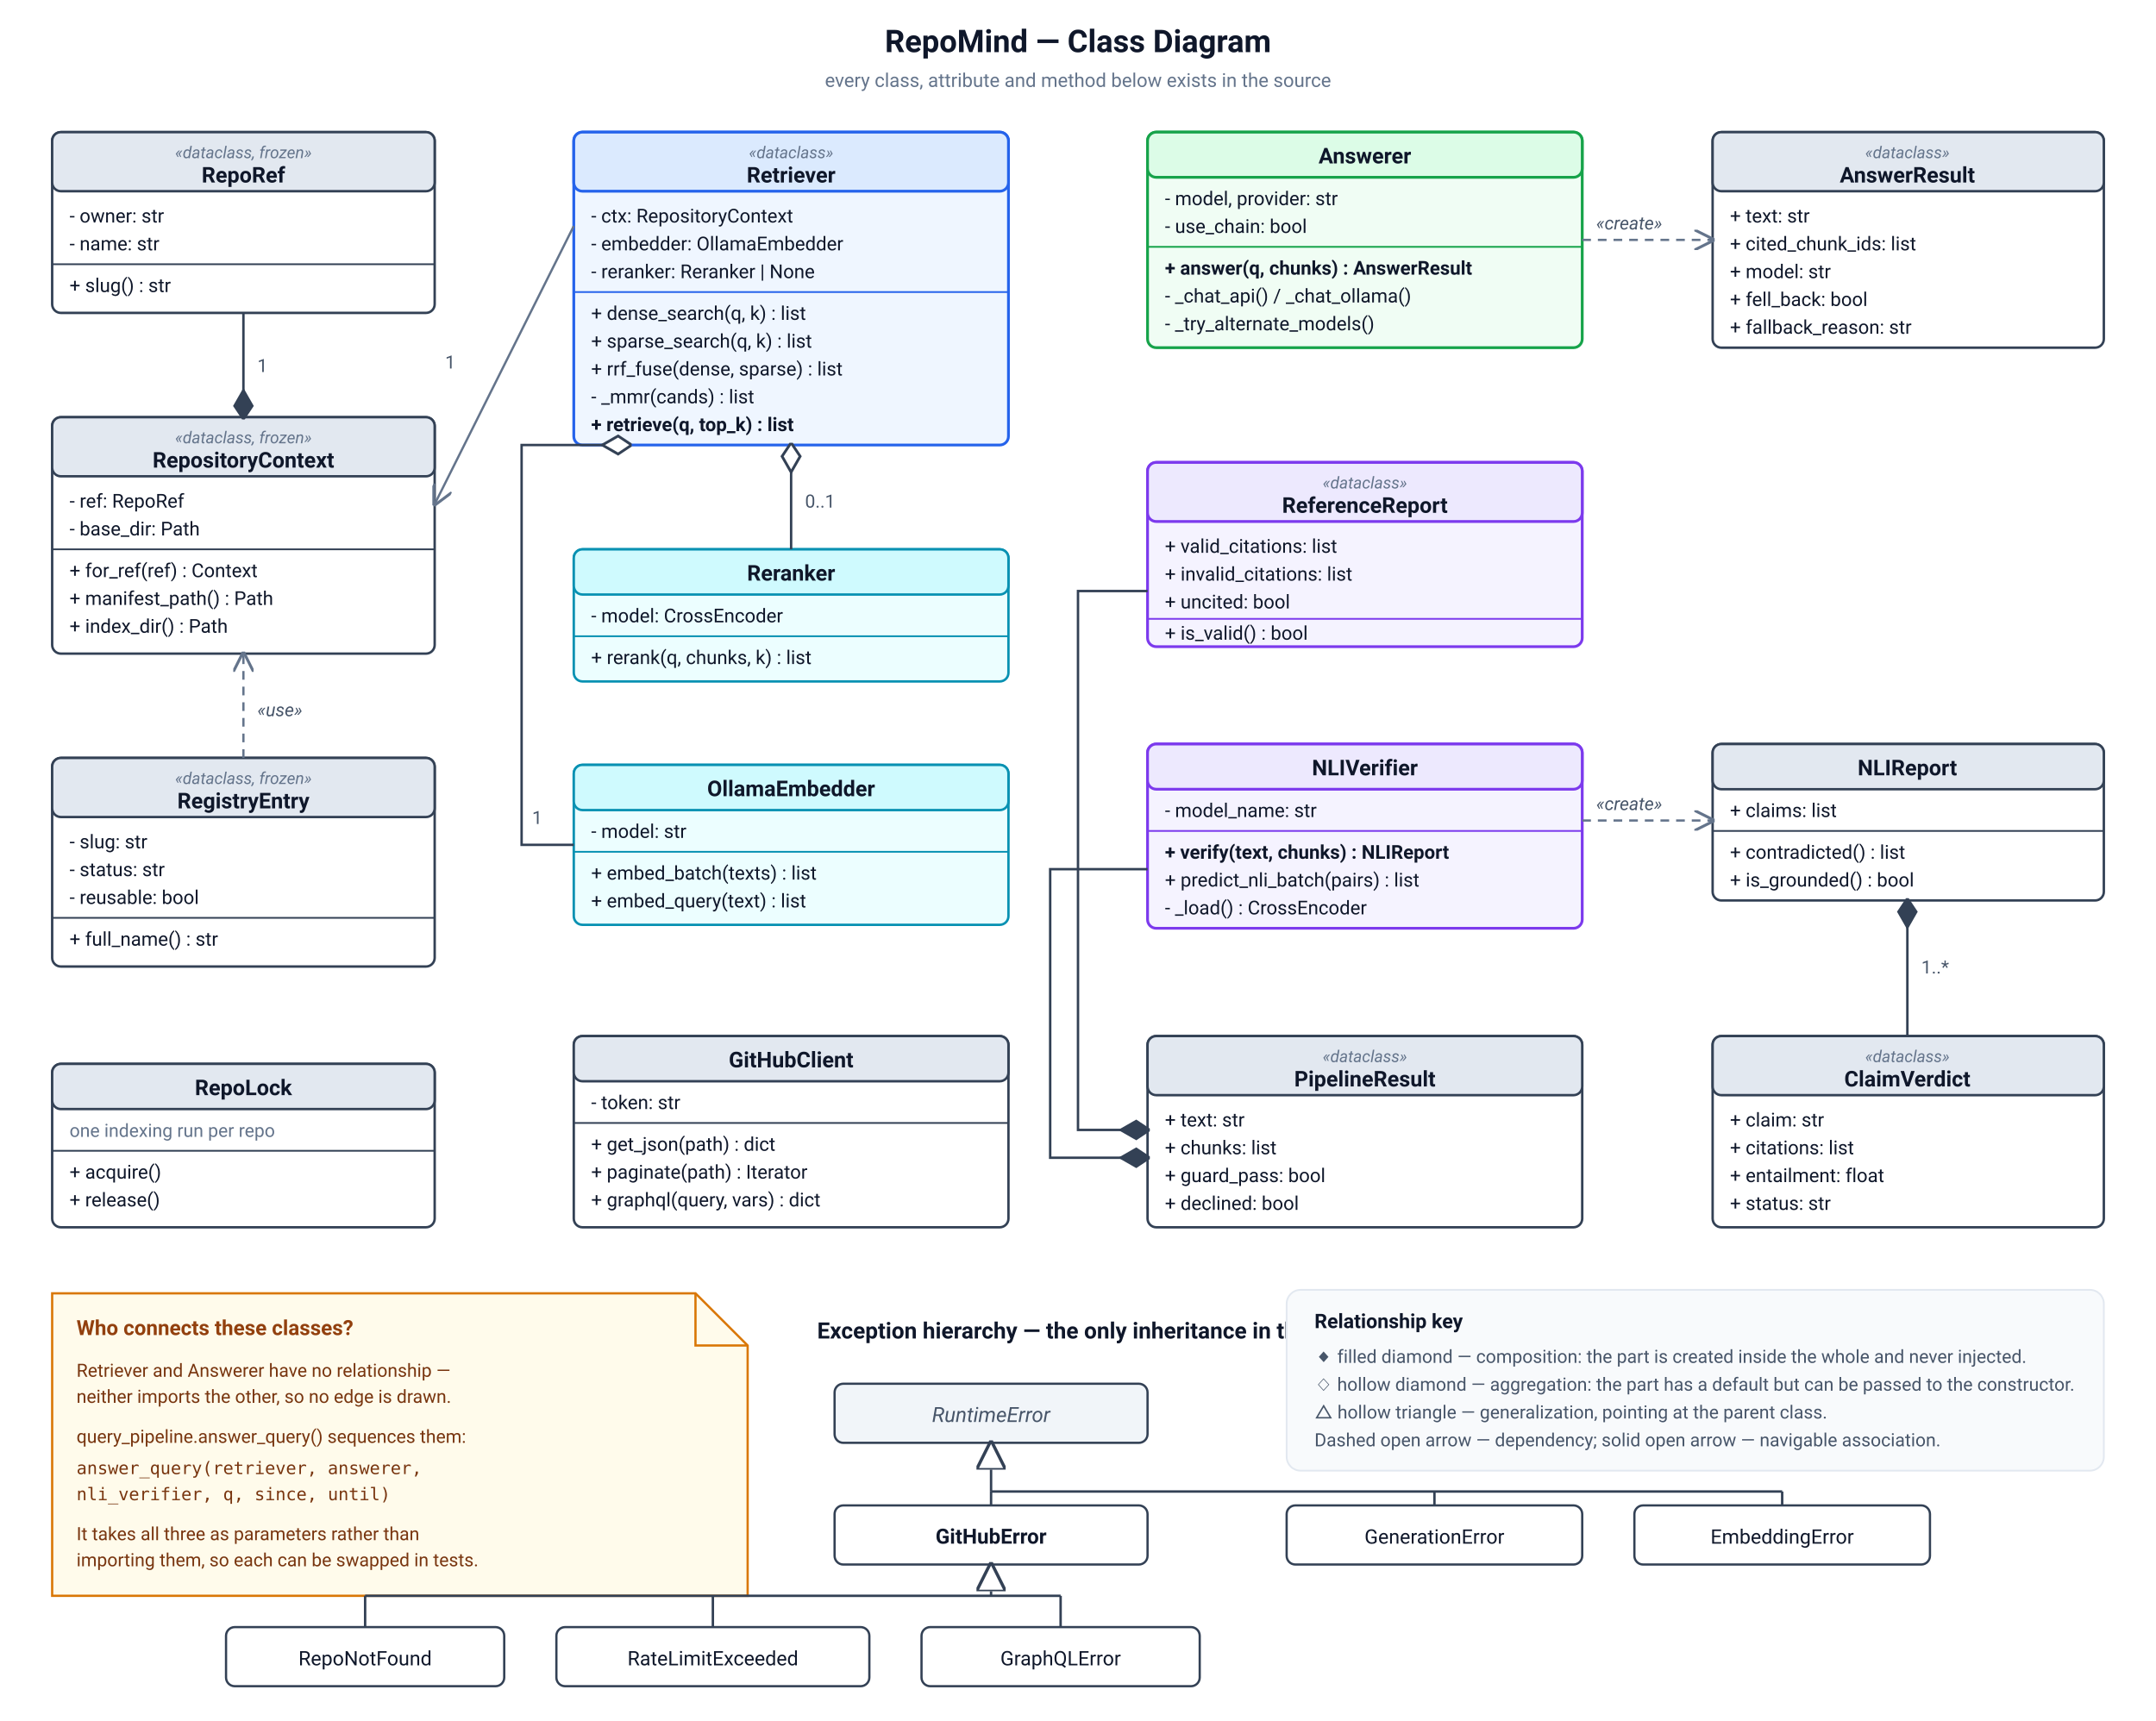
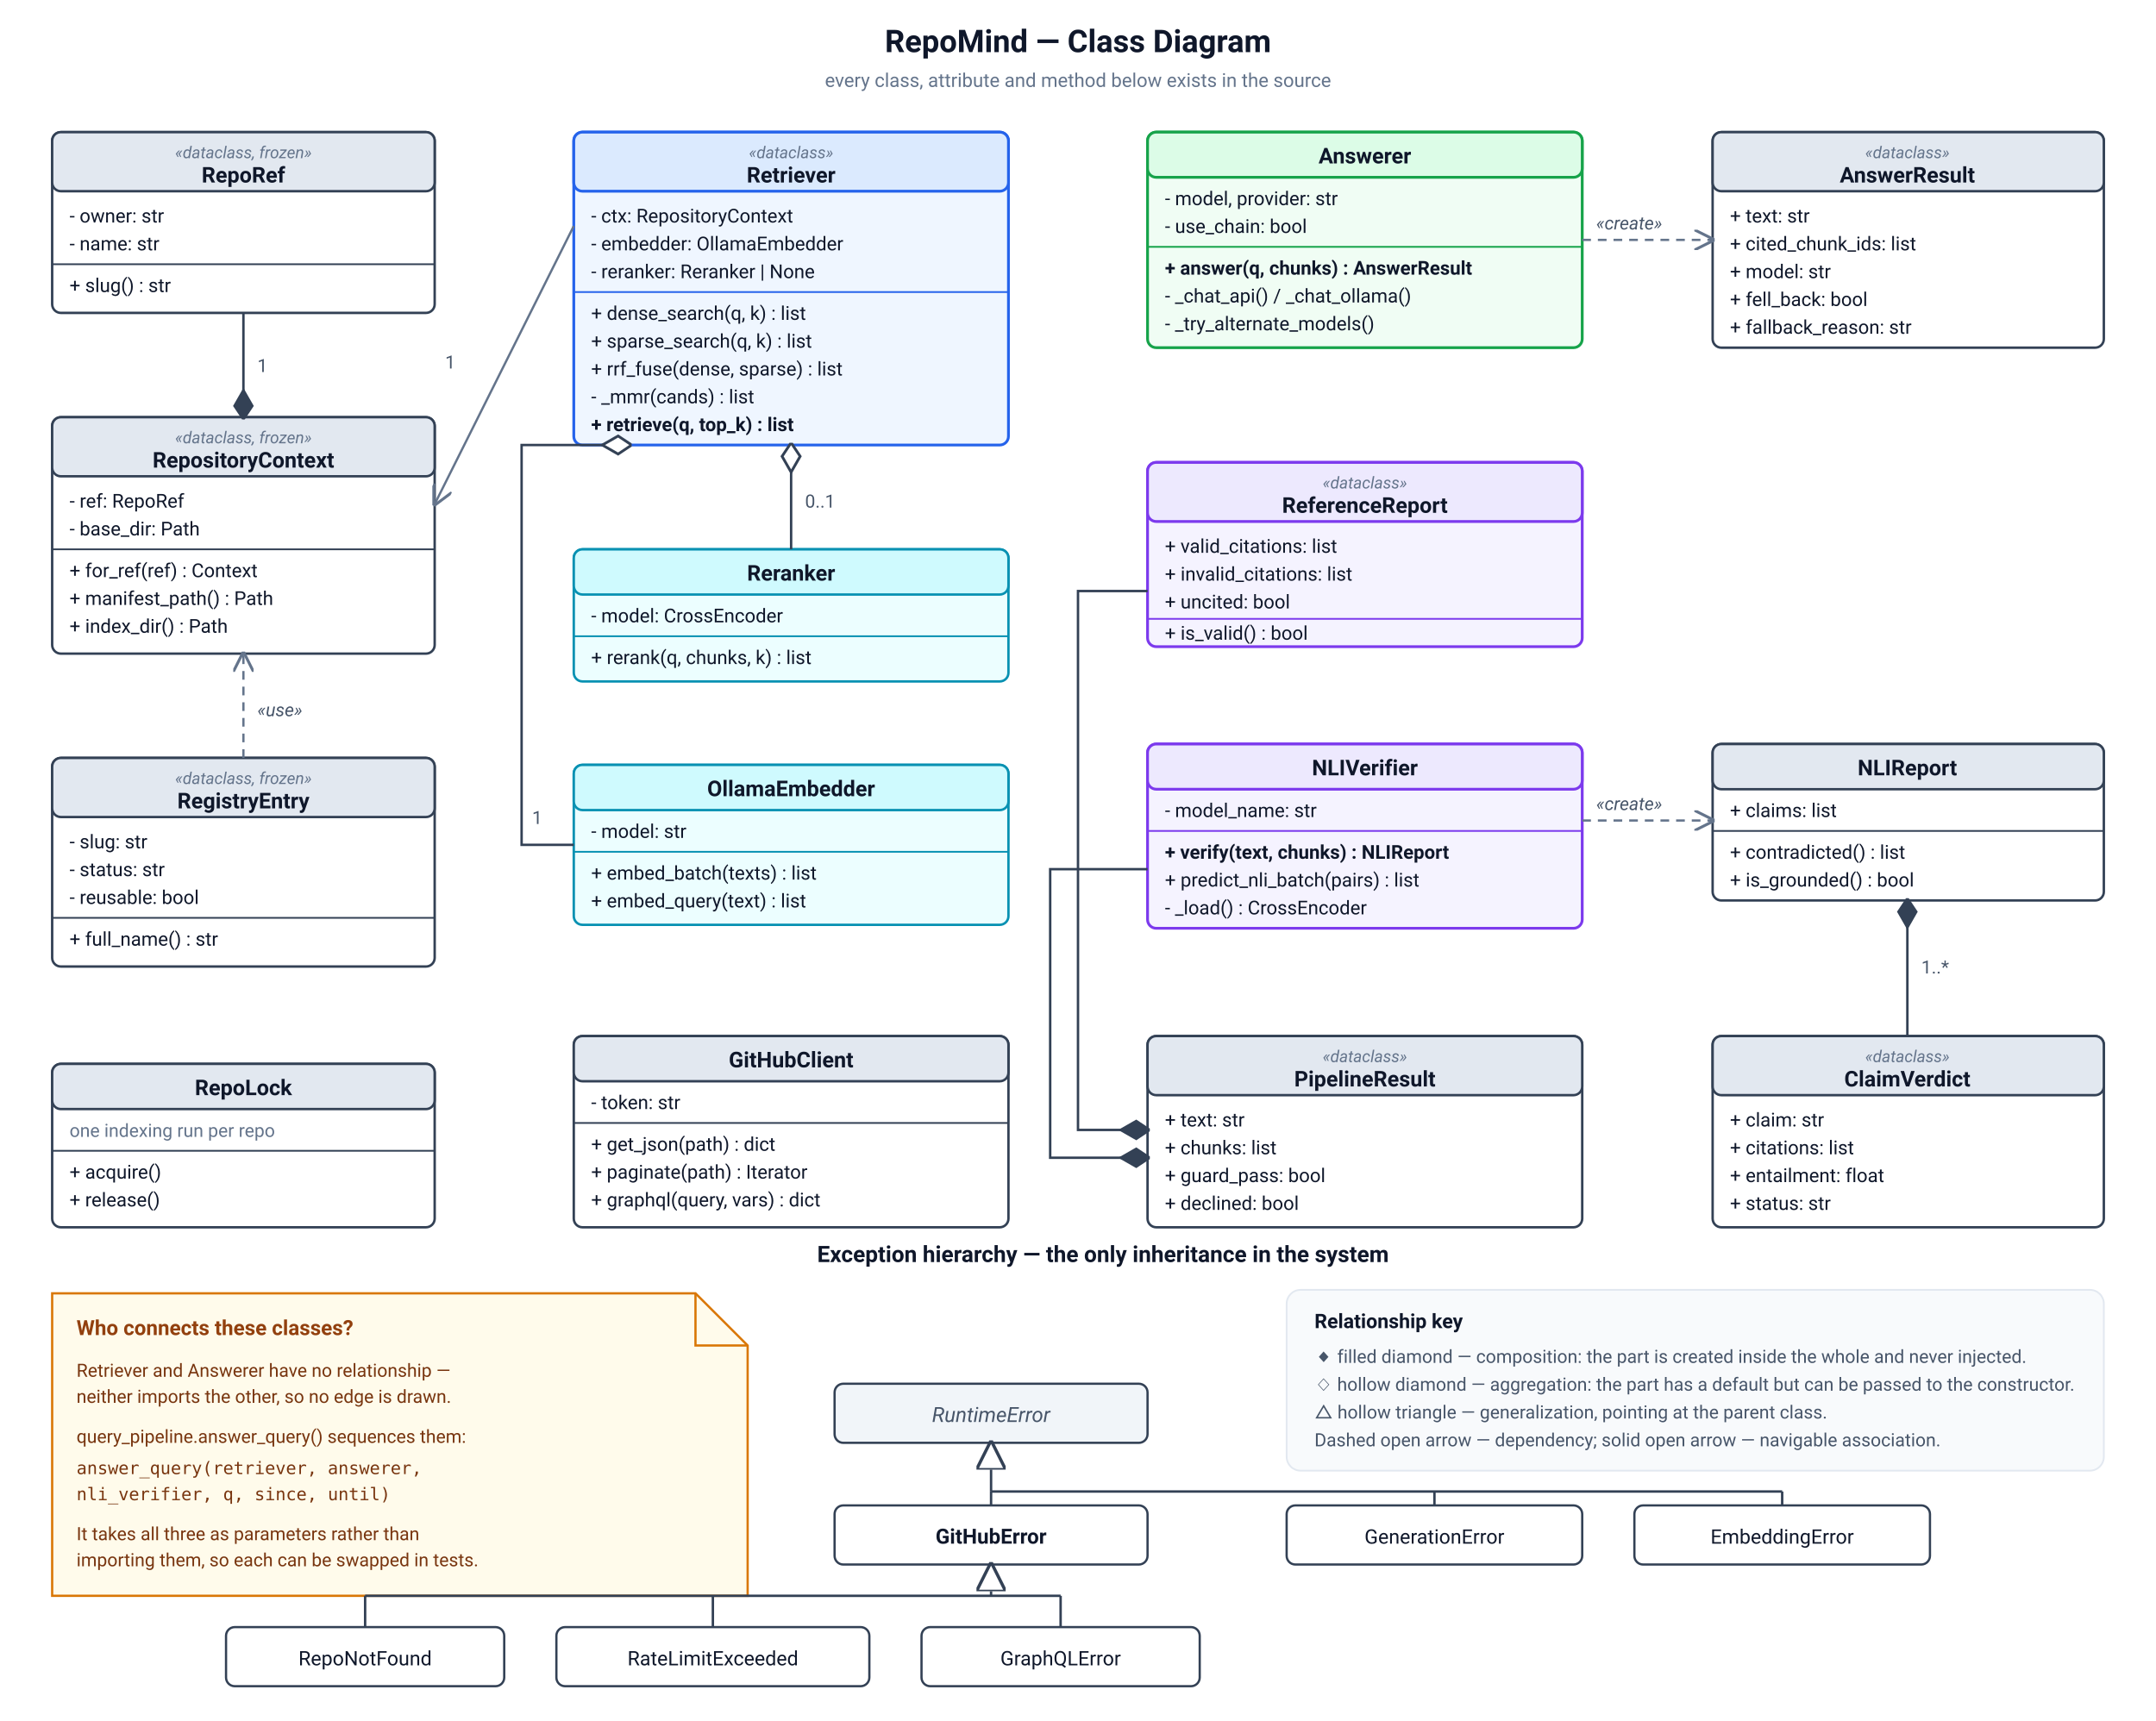
<svg xmlns="http://www.w3.org/2000/svg" viewBox="0 0 1240 990" width="1240" height="990" font-family="system-ui, -apple-system, 'Segoe UI', Roboto, Helvetica, Arial, sans-serif">
  <defs>
    <marker id="comp" viewBox="0 0 14 10" refX="1" refY="5" markerWidth="13" markerHeight="10" orient="auto">
      <path d="M0,5 L6,1 L13,5 L6,9 z" fill="#334155" stroke="#334155" stroke-width="1" />
    </marker>
    <marker id="agg" viewBox="0 0 14 10" refX="1" refY="5" markerWidth="13" markerHeight="10" orient="auto">
      <path d="M0,5 L6,1 L13,5 L6,9 z" fill="#ffffff" stroke="#334155" stroke-width="1.2" />
    </marker>
    <marker id="gen" viewBox="0 0 12 12" refX="11" refY="6" markerWidth="12" markerHeight="12" orient="auto">
      <path d="M0,0 L12,6 L0,12 z" fill="#ffffff" stroke="#334155" stroke-width="1.3" />
    </marker>
    <marker id="open" viewBox="0 0 10 10" refX="9" refY="5" markerWidth="9" markerHeight="9" orient="auto-start-reverse">
      <path d="M0,0 L10,5 L0,10" fill="none" stroke="#64748b" stroke-width="1.4" />
    </marker>
  </defs>
  <rect width="1240" height="990" fill="#ffffff" />
  <text x="620" y="30" text-anchor="middle" font-size="18" font-weight="700" fill="#0f172a">RepoMind — Class Diagram</text>
  <text x="620" y="50" text-anchor="middle" font-size="11" fill="#64748b">every class, attribute and method below exists in the source</text>
  <g>
    <rect x="30" y="76" width="220" height="104" rx="5" fill="#fff" stroke="#334155" stroke-width="1.4" />
    <rect x="30" y="76" width="220" height="34" rx="5" fill="#e2e8f0" stroke="#334155" stroke-width="1.4" />
    <text x="140" y="91" text-anchor="middle" font-size="9.5" font-style="italic" fill="#64748b">«dataclass, frozen»</text>
    <text x="140" y="105" text-anchor="middle" font-size="12.5" font-weight="700" fill="#0f172a">RepoRef</text>
    <text x="40" y="128" font-size="11" fill="#0f172a">- owner: str</text>
    <text x="40" y="144" font-size="11" fill="#0f172a">- name: str</text>
    <line x1="30" y1="152" x2="250" y2="152" stroke="#334155" />
    <text x="40" y="168" font-size="11" fill="#0f172a">+ slug() : str</text>
  </g>
  <g>
    <rect x="30" y="240" width="220" height="136" rx="5" fill="#fff" stroke="#334155" stroke-width="1.4" />
    <rect x="30" y="240" width="220" height="34" rx="5" fill="#e2e8f0" stroke="#334155" stroke-width="1.4" />
    <text x="140" y="255" text-anchor="middle" font-size="9.5" font-style="italic" fill="#64748b">«dataclass, frozen»</text>
    <text x="140" y="269" text-anchor="middle" font-size="12.5" font-weight="700" fill="#0f172a">RepositoryContext</text>
    <text x="40" y="292" font-size="11" fill="#0f172a">- ref: RepoRef</text>
    <text x="40" y="308" font-size="11" fill="#0f172a">- base_dir: Path</text>
    <line x1="30" y1="316" x2="250" y2="316" stroke="#334155" />
    <text x="40" y="332" font-size="11" fill="#0f172a">+ for_ref(ref) : Context</text>
    <text x="40" y="348" font-size="11" fill="#0f172a">+ manifest_path() : Path</text>
    <text x="40" y="364" font-size="11" fill="#0f172a">+ index_dir() : Path</text>
  </g>
  <g>
    <rect x="30" y="436" width="220" height="120" rx="5" fill="#fff" stroke="#334155" stroke-width="1.4" />
    <rect x="30" y="436" width="220" height="34" rx="5" fill="#e2e8f0" stroke="#334155" stroke-width="1.4" />
    <text x="140" y="451" text-anchor="middle" font-size="9.5" font-style="italic" fill="#64748b">«dataclass, frozen»</text>
    <text x="140" y="465" text-anchor="middle" font-size="12.5" font-weight="700" fill="#0f172a">RegistryEntry</text>
    <text x="40" y="488" font-size="11" fill="#0f172a">- slug: str</text>
    <text x="40" y="504" font-size="11" fill="#0f172a">- status: str</text>
    <text x="40" y="520" font-size="11" fill="#0f172a">- reusable: bool</text>
    <line x1="30" y1="528" x2="250" y2="528" stroke="#334155" />
    <text x="40" y="544" font-size="11" fill="#0f172a">+ full_name() : str</text>
  </g>
  <g>
    <rect x="30" y="612" width="220" height="94" rx="5" fill="#fff" stroke="#334155" stroke-width="1.4" />
    <rect x="30" y="612" width="220" height="26" rx="5" fill="#e2e8f0" stroke="#334155" stroke-width="1.4" />
    <text x="140" y="630" text-anchor="middle" font-size="12.5" font-weight="700" fill="#0f172a">RepoLock</text>
    <text x="40" y="654" font-size="10.5" fill="#64748b">one indexing run per repo</text>
    <line x1="30" y1="662" x2="250" y2="662" stroke="#334155" />
    <text x="40" y="678" font-size="11" fill="#0f172a">+ acquire()</text>
    <text x="40" y="694" font-size="11" fill="#0f172a">+ release()</text>
  </g>
  <g>
    <rect x="330" y="76" width="250" height="180" rx="5" fill="#eff6ff" stroke="#2563eb" stroke-width="1.6" />
    <rect x="330" y="76" width="250" height="34" rx="5" fill="#dbeafe" stroke="#2563eb" stroke-width="1.6" />
    <text x="455" y="91" text-anchor="middle" font-size="9.5" font-style="italic" fill="#64748b">«dataclass»</text>
    <text x="455" y="105" text-anchor="middle" font-size="12.5" font-weight="700" fill="#0f172a">Retriever</text>
    <text x="340" y="128" font-size="11" fill="#0f172a">- ctx: RepositoryContext</text>
    <text x="340" y="144" font-size="11" fill="#0f172a">- embedder: OllamaEmbedder</text>
    <text x="340" y="160" font-size="11" fill="#0f172a">- reranker: Reranker | None</text>
    <line x1="330" y1="168" x2="580" y2="168" stroke="#2563eb" />
    <text x="340" y="184" font-size="11" fill="#0f172a">+ dense_search(q, k) : list</text>
    <text x="340" y="200" font-size="11" fill="#0f172a">+ sparse_search(q, k) : list</text>
    <text x="340" y="216" font-size="11" fill="#0f172a">+ rrf_fuse(dense, sparse) : list</text>
    <text x="340" y="232" font-size="11" fill="#0f172a">- _mmr(cands) : list</text>
    <text x="340" y="248" font-size="11" font-weight="700" fill="#0f172a">+ retrieve(q, top_k) : list</text>
  </g>
  <g>
    <rect x="330" y="316" width="250" height="76" rx="5" fill="#ecfeff" stroke="#0891b2" stroke-width="1.4" />
    <rect x="330" y="316" width="250" height="26" rx="5" fill="#cffafe" stroke="#0891b2" stroke-width="1.4" />
    <text x="455" y="334" text-anchor="middle" font-size="12.5" font-weight="700" fill="#0f172a">Reranker</text>
    <text x="340" y="358" font-size="11" fill="#0f172a">- model: CrossEncoder</text>
    <line x1="330" y1="366" x2="580" y2="366" stroke="#0891b2" />
    <text x="340" y="382" font-size="11" fill="#0f172a">+ rerank(q, chunks, k) : list</text>
  </g>
  <g>
    <rect x="330" y="440" width="250" height="92" rx="5" fill="#ecfeff" stroke="#0891b2" stroke-width="1.4" />
    <rect x="330" y="440" width="250" height="26" rx="5" fill="#cffafe" stroke="#0891b2" stroke-width="1.4" />
    <text x="455" y="458" text-anchor="middle" font-size="12.5" font-weight="700" fill="#0f172a">OllamaEmbedder</text>
    <text x="340" y="482" font-size="11" fill="#0f172a">- model: str</text>
    <line x1="330" y1="490" x2="580" y2="490" stroke="#0891b2" />
    <text x="340" y="506" font-size="11" fill="#0f172a">+ embed_batch(texts) : list</text>
    <text x="340" y="522" font-size="11" fill="#0f172a">+ embed_query(text) : list</text>
  </g>
  <g>
    <rect x="330" y="596" width="250" height="110" rx="5" fill="#fff" stroke="#334155" stroke-width="1.4" />
    <rect x="330" y="596" width="250" height="26" rx="5" fill="#e2e8f0" stroke="#334155" stroke-width="1.4" />
    <text x="455" y="614" text-anchor="middle" font-size="12.5" font-weight="700" fill="#0f172a">GitHubClient</text>
    <text x="340" y="638" font-size="11" fill="#0f172a">- token: str</text>
    <line x1="330" y1="646" x2="580" y2="646" stroke="#334155" />
    <text x="340" y="662" font-size="11" fill="#0f172a">+ get_json(path) : dict</text>
    <text x="340" y="678" font-size="11" fill="#0f172a">+ paginate(path) : Iterator</text>
    <text x="340" y="694" font-size="11" fill="#0f172a">+ graphql(query, vars) : dict</text>
  </g>
  <g>
    <rect x="660" y="76" width="250" height="124" rx="5" fill="#f0fdf4" stroke="#16a34a" stroke-width="1.6" />
    <rect x="660" y="76" width="250" height="26" rx="5" fill="#dcfce7" stroke="#16a34a" stroke-width="1.6" />
    <text x="785" y="94" text-anchor="middle" font-size="12.5" font-weight="700" fill="#0f172a">Answerer</text>
    <text x="670" y="118" font-size="11" fill="#0f172a">- model, provider: str</text>
    <text x="670" y="134" font-size="11" fill="#0f172a">- use_chain: bool</text>
    <line x1="660" y1="142" x2="910" y2="142" stroke="#16a34a" />
    <text x="670" y="158" font-size="11" font-weight="700" fill="#0f172a">+ answer(q, chunks) : AnswerResult</text>
    <text x="670" y="174" font-size="11" fill="#0f172a">- _chat_api() / _chat_ollama()</text>
    <text x="670" y="190" font-size="11" fill="#0f172a">- _try_alternate_models()</text>
  </g>
  <g>
    <rect x="660" y="266" width="250" height="106" rx="5" fill="#f5f3ff" stroke="#7c3aed" stroke-width="1.6" />
    <rect x="660" y="266" width="250" height="34" rx="5" fill="#ede9fe" stroke="#7c3aed" stroke-width="1.6" />
    <text x="785" y="281" text-anchor="middle" font-size="9.5" font-style="italic" fill="#64748b">«dataclass»</text>
    <text x="785" y="295" text-anchor="middle" font-size="12.5" font-weight="700" fill="#0f172a">ReferenceReport</text>
    <text x="670" y="318" font-size="11" fill="#0f172a">+ valid_citations: list</text>
    <text x="670" y="334" font-size="11" fill="#0f172a">+ invalid_citations: list</text>
    <text x="670" y="350" font-size="11" fill="#0f172a">+ uncited: bool</text>
    <line x1="660" y1="356" x2="910" y2="356" stroke="#7c3aed" />
    <text x="670" y="368" font-size="11" fill="#0f172a">+ is_valid() : bool</text>
  </g>
  <g>
    <rect x="660" y="428" width="250" height="106" rx="5" fill="#f5f3ff" stroke="#7c3aed" stroke-width="1.6" />
    <rect x="660" y="428" width="250" height="26" rx="5" fill="#ede9fe" stroke="#7c3aed" stroke-width="1.6" />
    <text x="785" y="446" text-anchor="middle" font-size="12.5" font-weight="700" fill="#0f172a">NLIVerifier</text>
    <text x="670" y="470" font-size="11" fill="#0f172a">- model_name: str</text>
    <line x1="660" y1="478" x2="910" y2="478" stroke="#7c3aed" />
    <text x="670" y="494" font-size="11" font-weight="700" fill="#0f172a">+ verify(text, chunks) : NLIReport</text>
    <text x="670" y="510" font-size="11" fill="#0f172a">+ predict_nli_batch(pairs) : list</text>
    <text x="670" y="526" font-size="11" fill="#0f172a">- _load() : CrossEncoder</text>
  </g>
  <g>
    <rect x="660" y="596" width="250" height="110" rx="5" fill="#fff" stroke="#334155" stroke-width="1.4" />
    <rect x="660" y="596" width="250" height="34" rx="5" fill="#e2e8f0" stroke="#334155" stroke-width="1.4" />
    <text x="785" y="611" text-anchor="middle" font-size="9.5" font-style="italic" fill="#64748b">«dataclass»</text>
    <text x="785" y="625" text-anchor="middle" font-size="12.5" font-weight="700" fill="#0f172a">PipelineResult</text>
    <text x="670" y="648" font-size="11" fill="#0f172a">+ text: str</text>
    <text x="670" y="664" font-size="11" fill="#0f172a">+ chunks: list</text>
    <text x="670" y="680" font-size="11" fill="#0f172a">+ guard_pass: bool</text>
    <text x="670" y="696" font-size="11" fill="#0f172a">+ declined: bool</text>
  </g>
  <g>
    <rect x="985" y="76" width="225" height="124" rx="5" fill="#fff" stroke="#334155" stroke-width="1.4" />
    <rect x="985" y="76" width="225" height="34" rx="5" fill="#e2e8f0" stroke="#334155" stroke-width="1.4" />
    <text x="1097" y="91" text-anchor="middle" font-size="9.5" font-style="italic" fill="#64748b">«dataclass»</text>
    <text x="1097" y="105" text-anchor="middle" font-size="12.5" font-weight="700" fill="#0f172a">AnswerResult</text>
    <text x="995" y="128" font-size="11" fill="#0f172a">+ text: str</text>
    <text x="995" y="144" font-size="11" fill="#0f172a">+ cited_chunk_ids: list</text>
    <text x="995" y="160" font-size="11" fill="#0f172a">+ model: str</text>
    <text x="995" y="176" font-size="11" fill="#0f172a">+ fell_back: bool</text>
    <text x="995" y="192" font-size="11" fill="#0f172a">+ fallback_reason: str</text>
  </g>
  <g>
    <rect x="985" y="428" width="225" height="90" rx="5" fill="#fff" stroke="#334155" stroke-width="1.4" />
    <rect x="985" y="428" width="225" height="26" rx="5" fill="#e2e8f0" stroke="#334155" stroke-width="1.4" />
    <text x="1097" y="446" text-anchor="middle" font-size="12.5" font-weight="700" fill="#0f172a">NLIReport</text>
    <text x="995" y="470" font-size="11" fill="#0f172a">+ claims: list</text>
    <line x1="985" y1="478" x2="1210" y2="478" stroke="#334155" />
    <text x="995" y="494" font-size="11" fill="#0f172a">+ contradicted() : list</text>
    <text x="995" y="510" font-size="11" fill="#0f172a">+ is_grounded() : bool</text>
  </g>
  <g>
    <rect x="985" y="596" width="225" height="110" rx="5" fill="#fff" stroke="#334155" stroke-width="1.4" />
    <rect x="985" y="596" width="225" height="34" rx="5" fill="#e2e8f0" stroke="#334155" stroke-width="1.4" />
    <text x="1097" y="611" text-anchor="middle" font-size="9.5" font-style="italic" fill="#64748b">«dataclass»</text>
    <text x="1097" y="625" text-anchor="middle" font-size="12.5" font-weight="700" fill="#0f172a">ClaimVerdict</text>
    <text x="995" y="648" font-size="11" fill="#0f172a">+ claim: str</text>
    <text x="995" y="664" font-size="11" fill="#0f172a">+ citations: list</text>
    <text x="995" y="680" font-size="11" fill="#0f172a">+ entailment: float</text>
    <text x="995" y="696" font-size="11" fill="#0f172a">+ status: str</text>
  </g>
  <path d="M30,744 L400,744 L430,774 L430,918 L30,918 z" fill="#fffbeb" stroke="#d97706" stroke-width="1.3" />
  <path d="M400,744 L400,774 L430,774" fill="none" stroke="#d97706" stroke-width="1.3" />
  <text x="44" y="768" font-size="12" font-weight="700" fill="#92400e">Who connects these classes?</text>
  <text x="44" y="792" font-size="10.5" fill="#78350f">Retriever and Answerer have no relationship —</text>
  <text x="44" y="807" font-size="10.5" fill="#78350f">neither imports the other, so no edge is drawn.</text>
  <text x="44" y="830" font-size="10.5" fill="#78350f">query_pipeline.answer_query() sequences them:</text>
  <text x="44" y="848" font-size="10" font-family="ui-monospace, monospace" fill="#78350f">answer_query(retriever, answerer,</text>
  <text x="44" y="863" font-size="10" font-family="ui-monospace, monospace" fill="#78350f">             nli_verifier, q, since, until)</text>
  <text x="44" y="886" font-size="10.5" fill="#78350f">It takes all three as parameters rather than</text>
  <text x="44" y="901" font-size="10.5" fill="#78350f">importing them, so each can be swapped in tests.</text>
-   <text x="470" y="770" font-size="13" font-weight="700" fill="#0f172a">Exception hierarchy — the only inheritance in the system</text>
+   <text x="470" y="726" font-size="13" font-weight="700" fill="#0f172a">Exception hierarchy — the only inheritance in the system</text>
  <g>
    <rect x="480" y="796" width="180" height="34" rx="5" fill="#f1f5f9" stroke="#334155" stroke-width="1.3" />
    <text x="570" y="818" text-anchor="middle" font-size="12" font-style="italic" fill="#475569">RuntimeError</text>
    <rect x="480" y="866" width="180" height="34" rx="5" fill="#fff" stroke="#334155" stroke-width="1.3" />
    <text x="570" y="888" text-anchor="middle" font-size="12" font-weight="600" fill="#0f172a">GitHubError</text>
    <rect x="130" y="936" width="160" height="34" rx="5" fill="#fff" stroke="#334155" stroke-width="1.3" />
    <text x="210" y="958" text-anchor="middle" font-size="11.5" fill="#0f172a">RepoNotFound</text>
    <rect x="320" y="936" width="180" height="34" rx="5" fill="#fff" stroke="#334155" stroke-width="1.3" />
    <text x="410" y="958" text-anchor="middle" font-size="11.5" fill="#0f172a">RateLimitExceeded</text>
    <rect x="530" y="936" width="160" height="34" rx="5" fill="#fff" stroke="#334155" stroke-width="1.3" />
    <text x="610" y="958" text-anchor="middle" font-size="11.5" fill="#0f172a">GraphQLError</text>
    <rect x="740" y="866" width="170" height="34" rx="5" fill="#fff" stroke="#334155" stroke-width="1.3" />
    <text x="825" y="888" text-anchor="middle" font-size="11.5" fill="#0f172a">GenerationError</text>
    <rect x="940" y="866" width="170" height="34" rx="5" fill="#fff" stroke="#334155" stroke-width="1.3" />
    <text x="1025" y="888" text-anchor="middle" font-size="11.5" fill="#0f172a">EmbeddingError</text>
  </g>
  <g stroke="#334155" stroke-width="1.4" fill="none">
    <line x1="570" y1="858" x2="570" y2="830" marker-end="url(#gen)" />
    <path d="M570,858 L1025,858" />
    <path d="M570,866 L570,858" />
    <path d="M825,866 L825,858" />
    <path d="M1025,866 L1025,858" />
    <line x1="570" y1="918" x2="570" y2="900" marker-end="url(#gen)" />
    <path d="M210,918 L610,918" />
    <path d="M210,936 L210,918" />
    <path d="M410,936 L410,918" />
    <path d="M610,936 L610,918" />
  </g>
  <g stroke="#334155" stroke-width="1.4" fill="none">
    <line x1="140" y1="240" x2="140" y2="180" marker-start="url(#comp)" />
    <path d="M362,256 L300,256 L300,486 L330,486" marker-start="url(#agg)" />
    <line x1="455" y1="256" x2="455" y2="316" marker-start="url(#agg)" />
    <path d="M660,650 L620,650 L620,340 L660,340" marker-start="url(#comp)" />
    <path d="M660,666 L604,666 L604,500 L660,500" marker-start="url(#comp)" />
    <line x1="1097" y1="518" x2="1097" y2="596" marker-start="url(#comp)" />
  </g>
  <g stroke="#64748b" stroke-width="1.3" fill="none">
    <line x1="330" y1="130" x2="250" y2="290" marker-end="url(#open)" />
    <line x1="910" y1="138" x2="985" y2="138" stroke-dasharray="5 4" marker-end="url(#open)" />
    <line x1="910" y1="472" x2="985" y2="472" stroke-dasharray="5 4" marker-end="url(#open)" />
    <line x1="140" y1="436" x2="140" y2="376" stroke-dasharray="5 4" marker-end="url(#open)" />
  </g>
  <g font-size="10.5" fill="#475569">
    <text x="148" y="214">1</text>
    <text x="306" y="474">1</text>
    <text x="463" y="292">0..1</text>
    <text x="1105" y="560">1..*</text>
    <text x="918" y="132" font-style="italic">«create»</text>
    <text x="918" y="466" font-style="italic">«create»</text>
    <text x="148" y="412" font-style="italic">«use»</text>
    <text x="256" y="212">1</text>
  </g>
  <rect x="740" y="742" width="470" height="104" rx="8" fill="#f8fafc" stroke="#e2e8f0" />
  <text x="756" y="764" font-size="11.5" font-weight="700" fill="#0f172a">Relationship key</text>
  <text x="756" y="784" font-size="10.5" fill="#475569">◆ filled diamond — composition: the part is created inside the whole and never injected.</text>
  <text x="756" y="800" font-size="10.5" fill="#475569">◇ hollow diamond — aggregation: the part has a default but can be passed to the constructor.</text>
  <text x="756" y="816" font-size="10.5" fill="#475569">△ hollow triangle — generalization, pointing at the parent class.</text>
  <text x="756" y="832" font-size="10.5" fill="#475569">Dashed open arrow — dependency; solid open arrow — navigable association.</text>
</svg>
